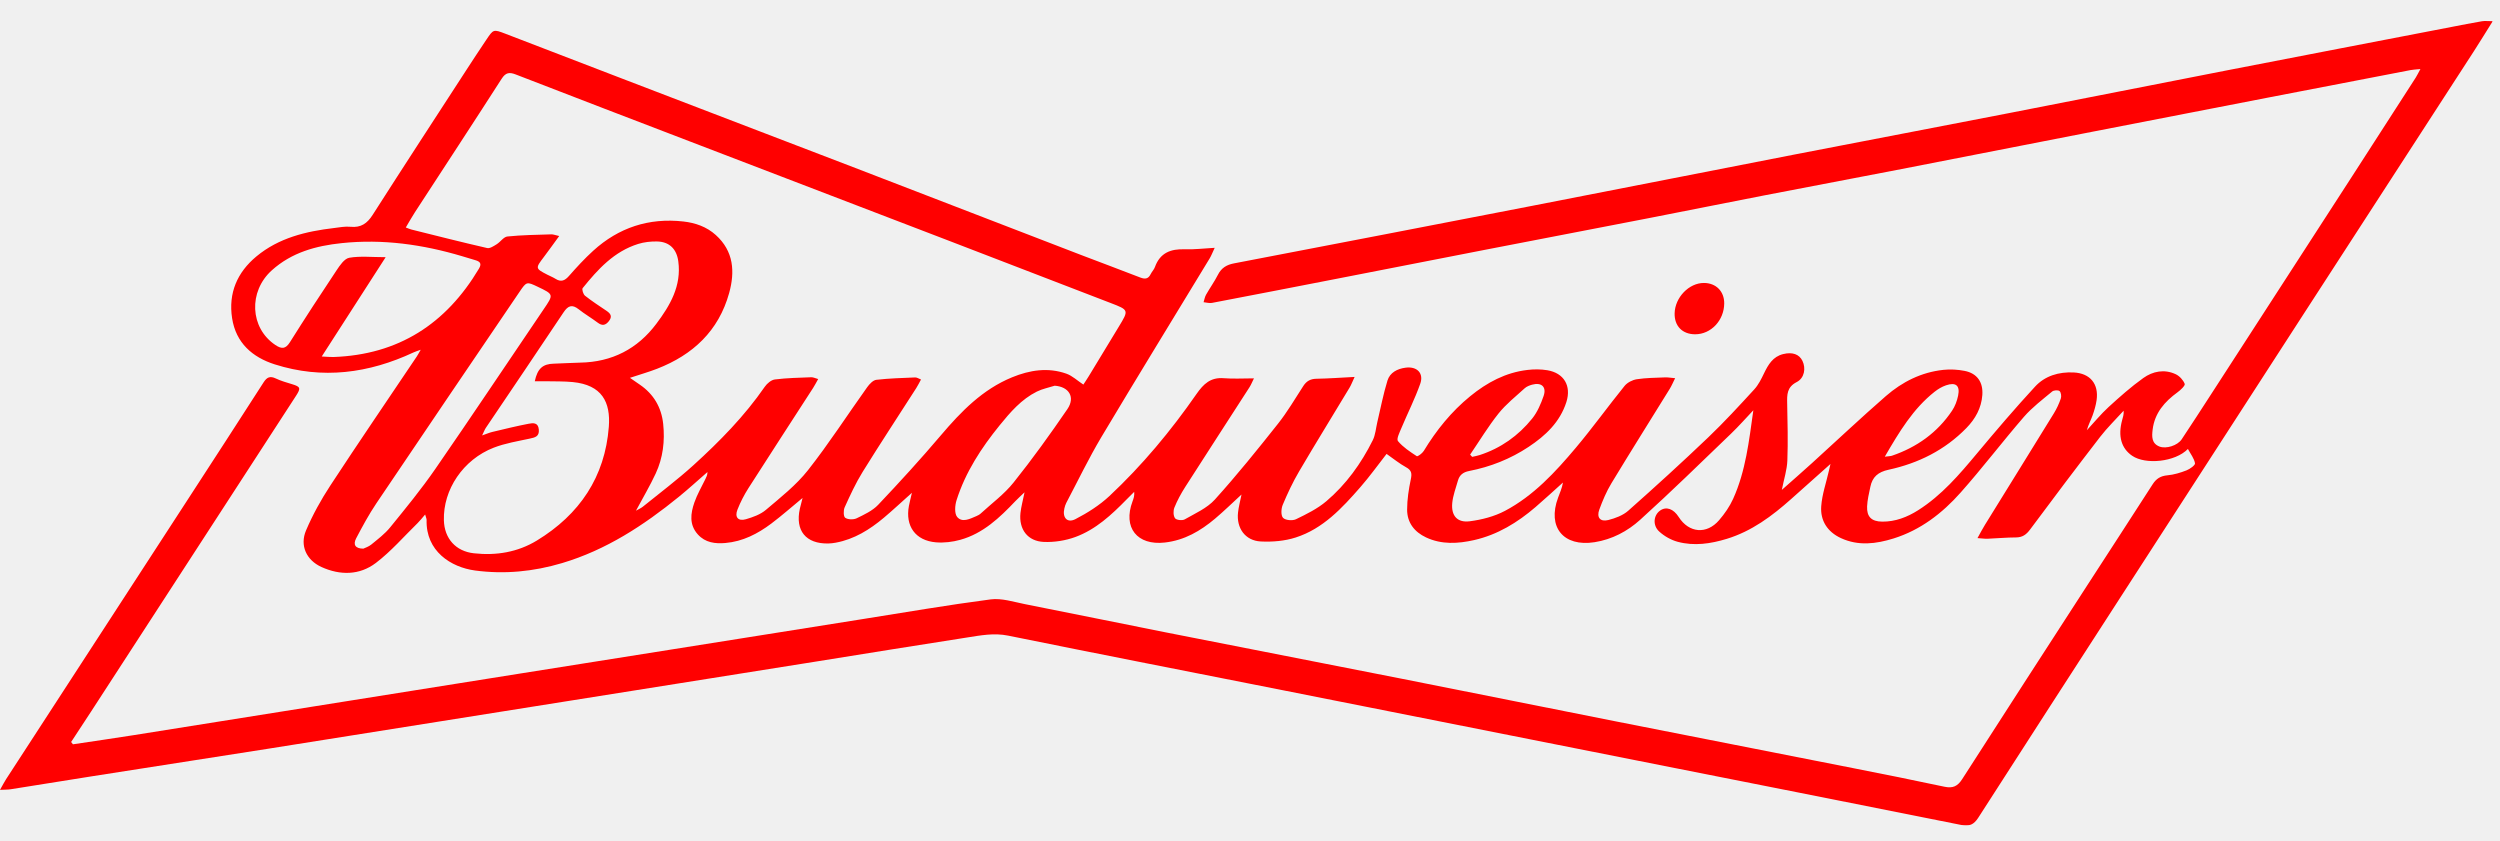
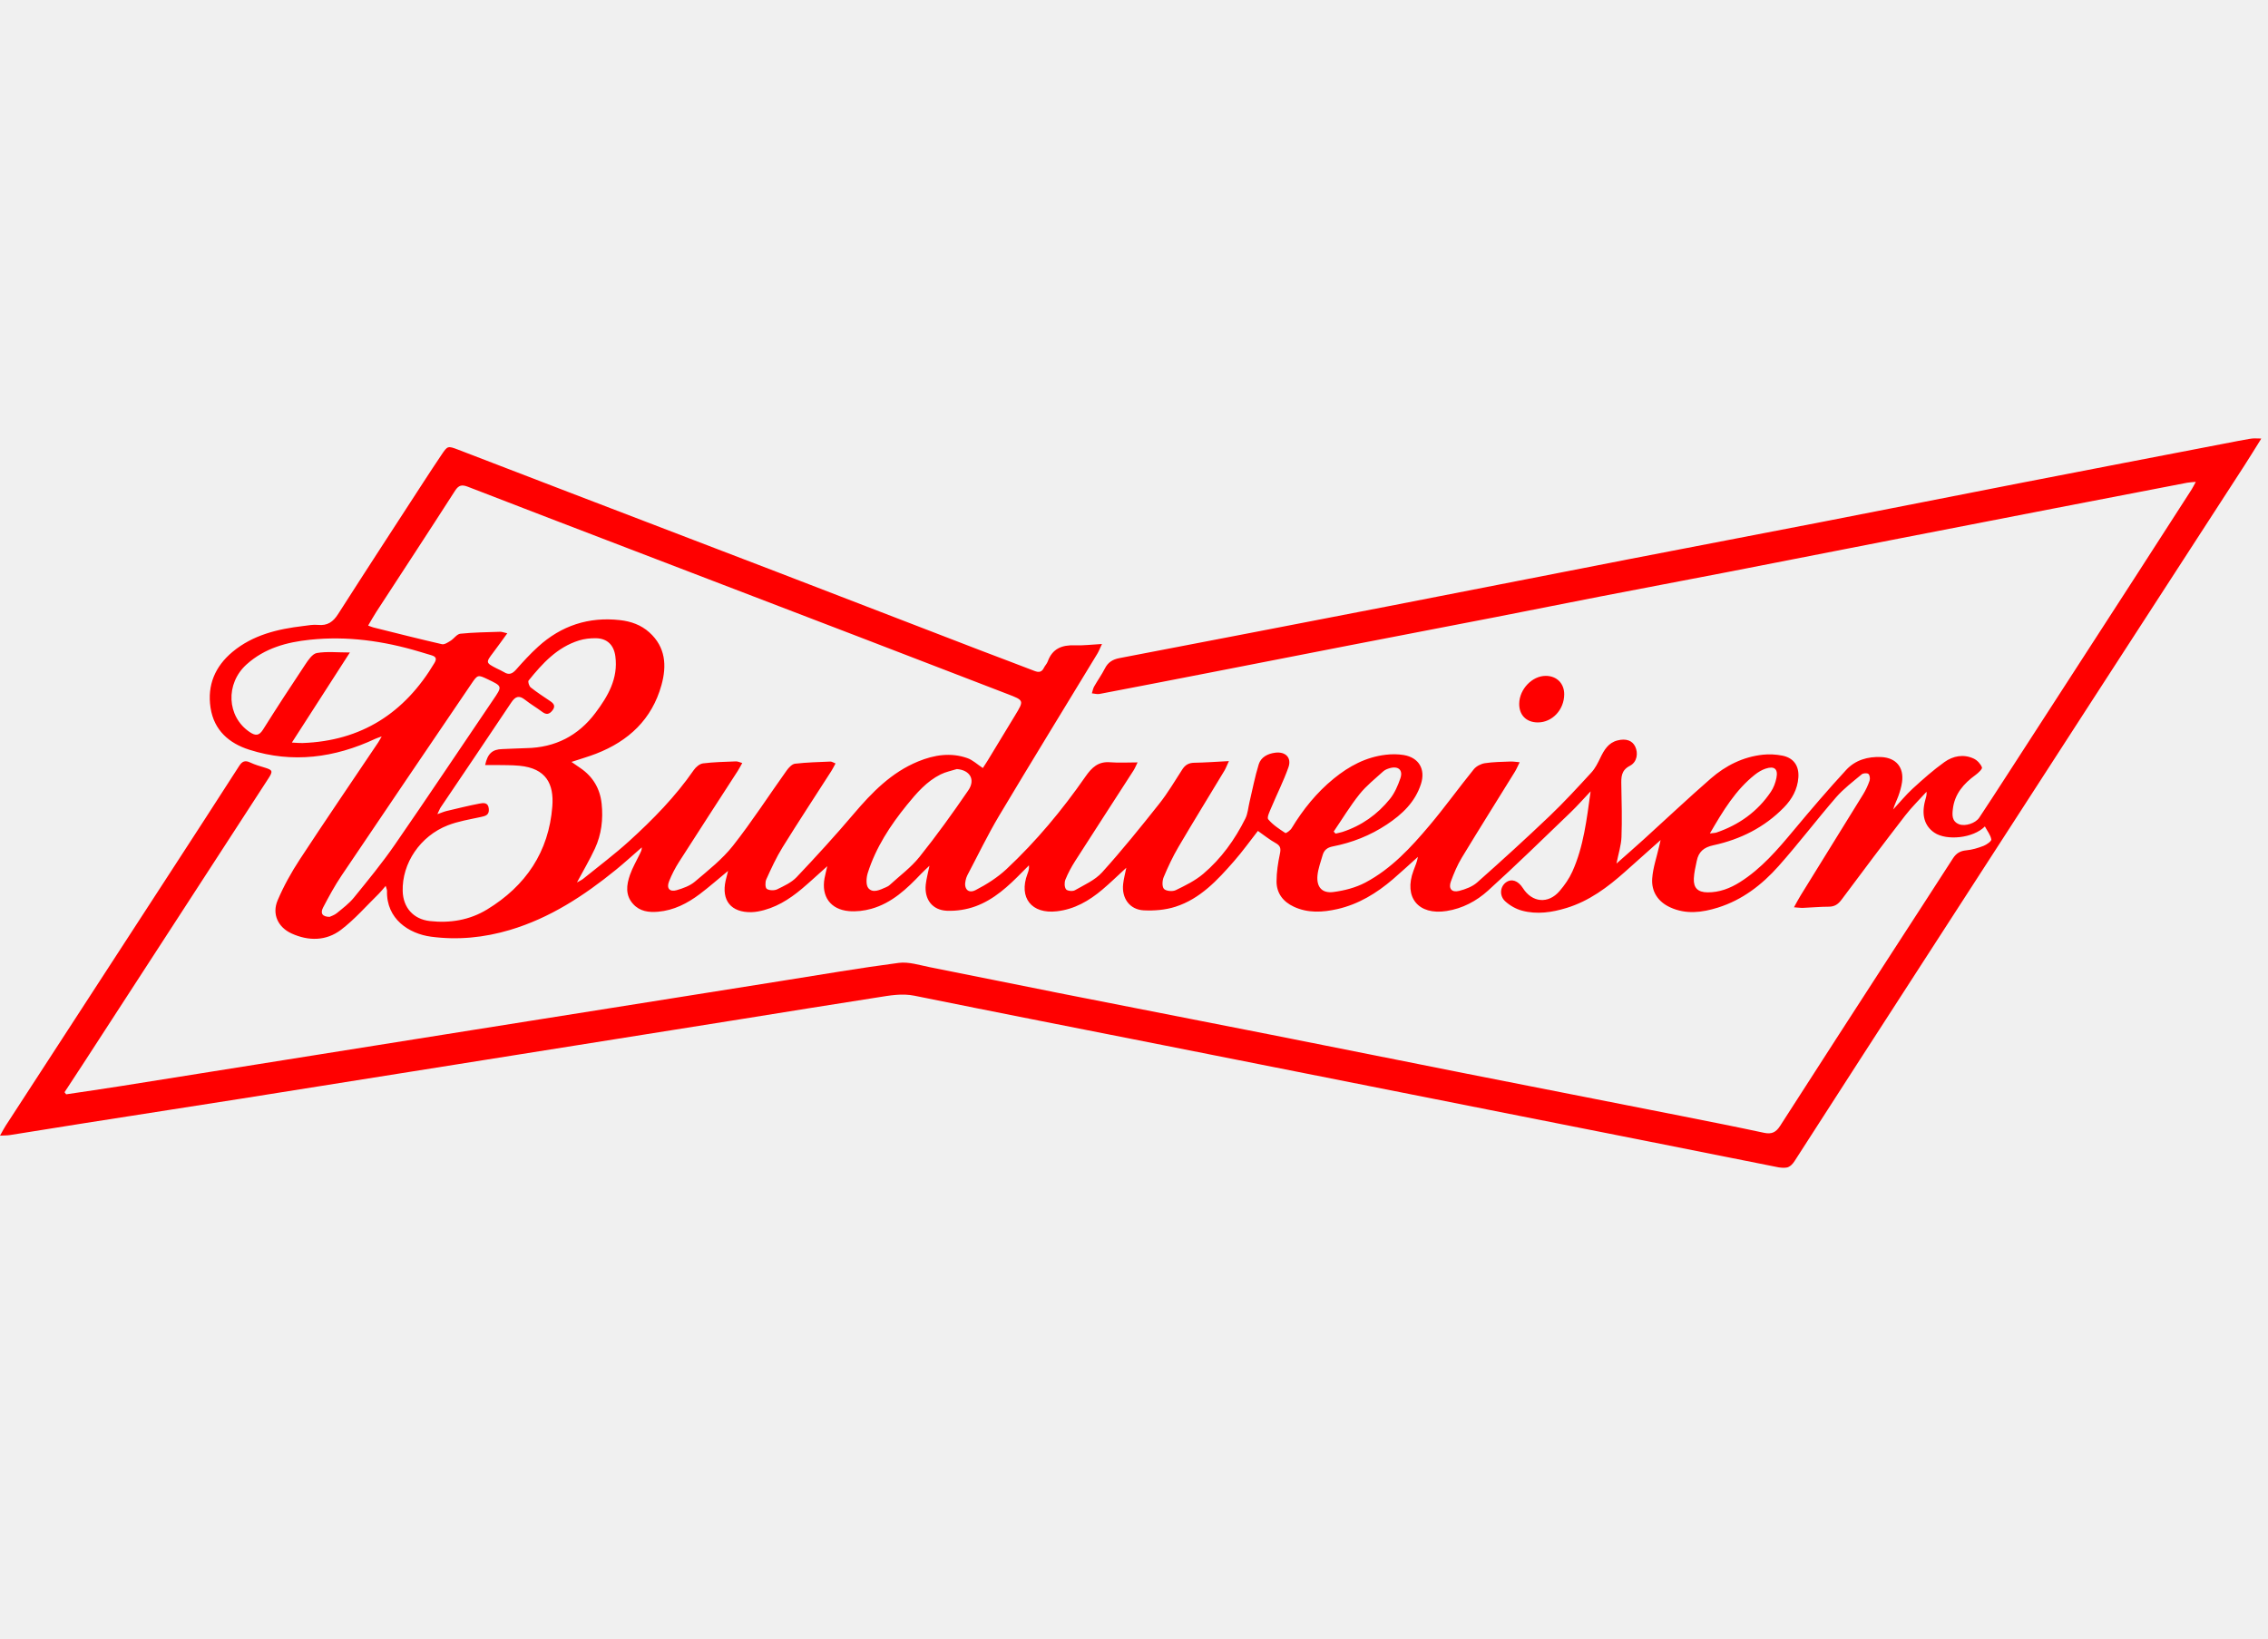
- <svg xmlns="http://www.w3.org/2000/svg" height="40" viewBox="0 0 119 40" width="119">
+ <svg xmlns="http://www.w3.org/2000/svg" height="86" viewBox="0 0 119 86" width="119">
  <mask id="a" fill="#fff">
    <path d="m0 .706h118.654v38.294h-118.654z" fill="#fff" fill-rule="evenodd" />
  </mask>
-   <g fill="#f00" fill-rule="evenodd">
-     <path d="m89.716 21.445c.196-.026.274-.024.345-.048 1.182-.404 2.155-1.096 2.855-2.138.143-.211.24-.472.291-.724.098-.476-.109-.648-.576-.488-.194.066-.382.179-.544.307-1.023.807-1.676 1.897-2.371 3.091m-19.738-.099c.032.036.064.072.097.107.12-.029.243-.049.36-.087 1.006-.327 1.838-.92 2.495-1.734.248-.308.415-.699.546-1.078.15-.434-.103-.661-.55-.537-.124.035-.259.087-.352.172-.425.388-.886.752-1.243 1.198-.494.619-.906 1.303-1.353 1.959m-19.774-3.28c-.285.091-.586.148-.85.28-.736.366-1.262.98-1.769 1.603-.875 1.078-1.629 2.232-2.053 3.566-.079.249-.107.64.032.802.241.28.607.086.911-.044.072-.032.146-.068.203-.12.53-.487 1.125-.924 1.569-1.48.901-1.126 1.745-2.301 2.56-3.492.388-.568.077-1.067-.603-1.115m-32.91 7.756c.081-.04.251-.09.378-.194.314-.258.648-.509.901-.821.739-.909 1.484-1.817 2.148-2.779 1.736-2.511 3.428-5.054 5.143-7.58.497-.729.506-.722-.273-1.094-.515-.245-.529-.247-.854.233-2.276 3.354-4.553 6.707-6.817 10.07-.359.533-.667 1.102-.966 1.672-.16.305-.041.491.34.493m-1.979-9.147c.276.013.416.03.555.025 3.094-.108 5.362-1.576 6.927-4.205.14-.236.061-.334-.159-.401-.214-.065-.429-.129-.643-.193-1.872-.558-3.776-.828-5.731-.622-1.225.128-2.376.441-3.324 1.293-1.124 1.01-1.045 2.741.163 3.553.3.201.488.203.698-.131.722-1.148 1.461-2.284 2.213-3.411.16-.24.377-.566.61-.607.524-.091 1.073-.028 1.734-.028-1.038 1.612-2.009 3.12-3.043 4.727m10.14 1.179c.129-.604.381-.824.9-.837.421-.011.841-.042 1.262-.05 1.512-.026 2.729-.652 3.626-1.851.653-.87 1.202-1.802 1.044-2.971-.078-.585-.424-.935-1.016-.945-.297-.005-.609.029-.892.117-1.148.357-1.921 1.208-2.644 2.104-.046.058.027.294.112.361.329.261.684.49 1.033.726.193.131.273.269.102.485-.164.206-.32.232-.535.069-.294-.221-.615-.407-.903-.635-.314-.247-.506-.172-.718.146-1.225 1.84-2.467 3.668-3.702 5.502-.054.081-.087.177-.176.358.221-.077.349-.134.483-.166.573-.136 1.145-.278 1.723-.389.208-.04.464-.077.494.276.028.333-.179.375-.432.43-.576.125-1.168.22-1.713.431-1.458.565-2.415 2-2.374 3.458.024.868.566 1.473 1.423 1.569 1.064.119 2.087-.049 3.004-.607 2.029-1.235 3.242-3.027 3.424-5.413.09-1.176-.326-1.995-1.722-2.13-.418-.04-.841-.029-1.262-.038-.177-.004-.354 0-.541 0m4.53-.163c.213.147.339.236.468.323.662.451 1.032 1.084 1.115 1.872.085.812-.009 1.612-.355 2.356-.274.59-.608 1.152-.941 1.774.133-.077.24-.121.326-.19.807-.654 1.642-1.279 2.411-1.977 1.248-1.134 2.429-2.336 3.394-3.733.108-.157.308-.326.483-.348.574-.072 1.155-.082 1.733-.105.092-.003.187.048.326.086-.098.173-.161.3-.238.418-1.028 1.592-2.062 3.181-3.083 4.778-.204.32-.381.665-.52 1.017-.144.36.032.567.399.46.336-.098.695-.226.954-.446.7-.594 1.441-1.176 2.003-1.889 1-1.269 1.878-2.635 2.819-3.951.107-.149.277-.332.436-.351.613-.071 1.233-.087 1.851-.113.078-.003.158.055.274.099-.088.159-.148.287-.225.406-.852 1.331-1.722 2.65-2.554 3.993-.33.534-.595 1.111-.855 1.685-.064.142-.06.438.027.498.129.089.392.096.543.024.362-.176.756-.358 1.026-.643 1.021-1.078 2.023-2.175 2.984-3.307.964-1.136 1.985-2.187 3.393-2.763.838-.343 1.706-.481 2.581-.171.282.1.519.329.808.519.086-.133.174-.26.254-.393.48-.787.956-1.576 1.434-2.364.481-.791.481-.791-.39-1.126-2.591-.998-5.182-1.998-7.775-2.993-4.02-1.543-8.04-3.081-12.059-4.623-2.828-1.084-5.656-2.166-8.479-3.261-.31-.12-.483-.096-.677.207-1.365 2.127-2.753 4.239-4.131 6.358-.146.225-.276.461-.429.718.129.047.199.08.272.098 1.199.299 2.397.604 3.601.88.131.03.313-.094.452-.18.18-.112.332-.351.512-.37.694-.071 1.393-.079 2.09-.102.094-.003.19.039.375.08-.273.374-.498.691-.732 1-.406.535-.407.545.171.842.129.066.265.12.387.196.267.169.447.082.643-.141.364-.414.74-.824 1.149-1.195 1.216-1.107 2.656-1.578 4.293-1.394.57.064 1.106.249 1.544.645.855.772.916 1.748.634 2.763-.5 1.8-1.724 2.941-3.432 3.603-.389.151-.792.266-1.29.431m-26.513 17.444c.96-.144 1.921-.282 2.88-.434 3.381-.536 6.761-1.077 10.142-1.617 2.744-.437 5.488-.875 8.231-1.312 3.524-.56 7.048-1.119 10.571-1.68 1.911-.303 3.821-.609 5.732-.912 2.042-.323 4.08-.676 6.128-.943.526-.068 1.091.12 1.63.226 2.235.44 4.465.901 6.699 1.343 3.745.74 7.493 1.468 11.238 2.208 3.409.674 6.816 1.362 10.226 2.037 3.746.742 7.493 1.474 11.238 2.214 1.459.288 2.918.578 4.372.89.397.085.625-.023.844-.366 1.953-3.048 3.922-6.085 5.888-9.125 1.059-1.636 2.123-3.268 3.176-4.907.172-.268.378-.396.701-.426.309-.028.618-.122.909-.235.163-.064.42-.247.405-.337-.038-.23-.207-.438-.337-.682-.61.623-2.012.759-2.651.326-.521-.354-.688-.937-.48-1.699.037-.136.086-.27.071-.448-.375.414-.778.805-1.119 1.246-1.126 1.459-2.235 2.929-3.334 4.409-.184.247-.367.377-.678.377-.447.001-.893.044-1.341.062-.126.006-.253-.014-.485-.03.143-.256.239-.446.352-.626 1.092-1.77 2.192-3.535 3.281-5.307.137-.222.249-.465.334-.712.036-.105.012-.294-.06-.353-.07-.057-.276-.044-.353.021-.462.386-.952.755-1.344 1.206-1.025 1.184-1.974 2.434-3.013 3.604-.873.984-1.909 1.784-3.191 2.184-.83.259-1.675.368-2.507-.017-.642-.298-.985-.831-.937-1.513.04-.568.237-1.124.364-1.685.016-.073.034-.145.077-.332-.68.607-1.274 1.138-1.87 1.668-.911.812-1.879 1.534-3.066 1.897-.765.234-1.552.352-2.336.141-.316-.085-.636-.266-.878-.487-.328-.298-.273-.781.042-1.001.291-.206.632-.086.884.308.486.762 1.33.841 1.923.15.263-.305.503-.651.668-1.017.598-1.321.755-2.755.961-4.214-.353.372-.692.758-1.061 1.113-1.433 1.377-2.853 2.768-4.326 4.1-.603.546-1.336.936-2.172 1.067-1.481.232-2.259-.717-1.735-2.121.086-.231.188-.457.232-.72-.434.389-.861.786-1.303 1.166-.86.739-1.814 1.323-2.93 1.575-.763.172-1.543.22-2.284-.128-.559-.262-.902-.708-.901-1.327.001-.481.076-.967.175-1.438.06-.278.039-.43-.226-.575-.318-.175-.604-.41-.927-.635-.406.518-.802 1.073-1.248 1.583-.87.995-1.775 1.978-3.078 2.396-.522.168-1.111.217-1.664.189-.739-.038-1.164-.636-1.081-1.379.029-.268.101-.531.166-.856-.448.411-.84.796-1.259 1.149-.694.584-1.453 1.03-2.388 1.136-1.32.152-2.009-.71-1.541-1.958.05-.133.098-.266.08-.454-.122.122-.245.243-.366.366-.714.729-1.464 1.427-2.434 1.783-.468.172-1 .255-1.498.235-.776-.031-1.199-.603-1.116-1.379.033-.296.114-.586.194-.983-.188.181-.318.296-.438.422-.749.789-1.535 1.537-2.616 1.838-.373.104-.782.153-1.166.121-.975-.083-1.464-.773-1.284-1.732.034-.179.081-.355.143-.626-.489.436-.904.825-1.338 1.19-.673.564-1.407 1.023-2.29 1.185-.116.021-.235.036-.353.038-1.066.022-1.584-.612-1.353-1.655.034-.149.075-.296.129-.512-.534.441-.995.848-1.485 1.217-.649.488-1.362.857-2.19.927-.485.041-.952-.014-1.307-.405-.423-.467-.348-1.005-.167-1.526.133-.383.344-.739.52-1.106.049-.101.104-.2.102-.341-.453.394-.895.799-1.359 1.177-1.677 1.363-3.464 2.533-5.563 3.158-1.356.403-2.733.54-4.14.352-1.152-.154-2.348-.924-2.307-2.404.001-.061-.031-.123-.069-.262-.144.166-.243.296-.358.409-.656.641-1.264 1.347-1.989 1.898-.776.589-1.702.597-2.592.191-.713-.326-1.037-1.02-.731-1.739.317-.745.716-1.466 1.161-2.144 1.349-2.059 2.738-4.092 4.111-6.136.05-.074.091-.155.188-.321-.171.063-.26.088-.342.127-2.132.996-4.335 1.293-6.605.57-1.063-.338-1.85-1.02-2.032-2.197-.184-1.195.24-2.18 1.158-2.943 1.067-.885 2.356-1.192 3.694-1.351.26-.032.528-.085.786-.059.496.05.793-.16 1.054-.569 1.482-2.319 2.986-4.624 4.484-6.932.307-.475.62-.947.935-1.417.324-.481.329-.489.886-.276 1.932.738 3.858 1.484 5.789 2.225 3.627 1.391 7.255 2.777 10.881 4.17 3.589 1.379 7.175 2.766 10.763 4.148.934.359 1.873.705 2.805 1.068.224.086.377.065.488-.162.057-.118.16-.216.203-.337.244-.677.75-.872 1.422-.847.438.017.881-.041 1.424-.07-.112.237-.163.378-.239.503-1.72 2.836-3.459 5.662-5.159 8.511-.604 1.015-1.117 2.084-1.669 3.131-.043.08-.067.172-.089.261-.104.437.136.71.526.509.575-.297 1.144-.657 1.616-1.097 1.562-1.462 2.928-3.104 4.147-4.859.334-.481.673-.803 1.297-.752.453.037.912.007 1.438.007-.081.164-.135.302-.213.424-1.019 1.583-2.045 3.162-3.06 4.748-.198.31-.376.638-.513.977-.061.149-.056.39.03.509.064.089.346.12.462.054.498-.285 1.062-.532 1.434-.944 1.048-1.16 2.031-2.38 3.002-3.605.449-.565.816-1.196 1.21-1.803.151-.23.337-.336.619-.341.573-.01 1.145-.052 1.821-.087-.113.241-.163.381-.239.507-.801 1.332-1.618 2.653-2.405 3.993-.299.509-.552 1.048-.78 1.593-.075.181-.09.501.017.614.114.118.448.147.615.067.504-.244 1.022-.499 1.445-.857.943-.8 1.66-1.798 2.211-2.904.129-.26.148-.575.217-.865.157-.66.283-1.33.483-1.977.117-.377.466-.559.858-.611.544-.073.881.258.701.767-.253.716-.6 1.399-.894 2.101-.085.205-.247.528-.167.625.24.29.575.508.897.719.042.027.262-.134.332-.249.599-.987 1.313-1.873 2.212-2.606.802-.654 1.687-1.129 2.727-1.25.31-.037.634-.037.941.014.794.132 1.154.743.908 1.516-.306.954-.99 1.598-1.796 2.132-.867.575-1.819.952-2.838 1.15-.283.055-.454.193-.528.457-.099.354-.236.705-.27 1.066-.057.602.237.945.83.869.574-.073 1.172-.228 1.68-.496 1.36-.72 2.396-1.842 3.372-3.003.805-.956 1.535-1.974 2.322-2.946.131-.16.372-.284.58-.316.44-.068.892-.069 1.339-.088.136-.006.275.02.486.038-.105.21-.167.362-.252.5-.927 1.501-1.868 2.994-2.781 4.503-.237.391-.418.822-.576 1.252-.138.375.044.594.428.497.335-.086.699-.221.951-.445 1.289-1.142 2.563-2.303 3.809-3.492.761-.727 1.475-1.505 2.187-2.281.198-.216.336-.496.465-.764.2-.415.424-.797.909-.917.446-.111.768.008.921.323.169.349.099.816-.275 1.009-.468.241-.461.598-.452 1.016.018.907.042 1.815.008 2.721-.016.437-.159.869-.263 1.395.516-.457.985-.865 1.445-1.283 1.17-1.061 2.318-2.148 3.51-3.185.776-.675 1.686-1.132 2.727-1.245.334-.036.687-.017 1.017.048.598.116.888.538.845 1.148-.044.622-.333 1.136-.756 1.57-1.024 1.051-2.29 1.681-3.705 1.987-.506.109-.773.345-.87.817-.064.307-.14.617-.154.928-.021.493.207.721.72.726.623.005 1.185-.211 1.708-.542 1.119-.709 1.963-1.698 2.801-2.703.9-1.079 1.813-2.149 2.766-3.182.474-.515 1.132-.708 1.838-.674.78.038 1.201.542 1.091 1.318-.035.245-.107.489-.19.723-.084.233-.204.453-.274.71.342-.368.66-.761 1.029-1.099.532-.487 1.075-.97 1.66-1.388.452-.323 1.003-.432 1.539-.181.182.085.359.277.43.461.031.079-.195.293-.338.397-.62.45-1.095.993-1.189 1.783-.037.313-.06.652.326.803.315.123.858-.046 1.058-.346.474-.712.939-1.431 1.404-2.15 2.233-3.448 4.464-6.896 6.694-10.346 1.015-1.571 2.027-3.143 3.039-4.715.067-.106.121-.22.226-.412-.212.021-.336.024-.456.047-2.289.44-4.578.881-6.866 1.325-2.766.536-5.531 1.074-8.297 1.613-3.023.59-6.046 1.185-9.07 1.773-2.184.423-4.37.834-6.554 1.258-1.821.353-3.641.722-5.462 1.076-2.598.506-5.197 1.003-7.795 1.507-2.338.455-4.676.915-7.014 1.37-2.003.39-4.004.78-6.008 1.162-.127.024-.267-.021-.4-.033.038-.12.058-.25.118-.356.182-.321.399-.623.566-.951.165-.326.413-.474.763-.541 4.734-.908 9.466-1.821 14.197-2.74 4.175-.812 8.347-1.637 12.522-2.449 3.387-.659 6.776-1.302 10.161-1.962 3.529-.686 7.053-1.388 10.581-2.075 3.502-.682 7.007-1.355 10.51-2.031.479-.093.957-.187 1.437-.269.132-.022.269-.003.509-.003-.334.533-.611.988-.9 1.435-2.705 4.176-5.414 8.351-8.117 12.528-2.883 4.455-5.763 8.911-8.643 13.367-2.279 3.528-4.561 7.054-6.83 10.588-.21.327-.422.42-.81.342-5.112-1.026-10.227-2.033-15.34-3.048-5.645-1.119-11.288-2.242-16.933-3.361-4.365-.866-8.733-1.717-13.094-2.603-.677-.138-1.31-.011-1.955.089-2.394.37-4.785.761-7.176 1.143-2.211.353-4.421.704-6.632 1.056-3.524.561-7.047 1.121-10.571 1.682-2.978.473-5.956.951-8.934 1.421-2.796.441-5.593.873-8.389 1.312-1.274.2-2.548.408-3.822.61-.134.021-.272.016-.508.029.13-.23.204-.377.293-.514 2.882-4.438 5.766-8.875 8.649-13.312 1.205-1.855 2.41-3.71 3.605-5.572.158-.247.309-.314.58-.185.248.118.518.194.781.274.393.12.42.185.185.548-.889 1.37-1.778 2.739-2.667 4.109-2.366 3.644-4.731 7.29-7.097 10.934-.312.481-.629.959-.943 1.439.028.037.057.073.086.11" mask="url(#a)" transform="translate(0 .2939)" />
-     <path d="m80.685 15.912c-.606-.003-.986-.392-.973-.997.017-.756.684-1.449 1.395-1.446.574.001.968.397.966.969-.004.813-.63 1.477-1.388 1.474" />
+   <g fill="#f00" fill-rule="evenodd" transform="translate(0 22)">
+     <path d="m89.716 21.445c.196-.026.274-.024.345-.048 1.182-.404 2.155-1.096 2.855-2.138.143-.211.24-.472.291-.724.098-.476-.109-.648-.576-.488-.194.066-.382.179-.545.307-1.022.807-1.675 1.897-2.37 3.091m-19.738-.099c.032.036.064.072.096.107.121-.029.244-.049.361-.087 1.006-.327 1.838-.92 2.495-1.734.248-.308.415-.699.546-1.078.15-.434-.104-.661-.55-.537-.124.035-.259.087-.352.172-.425.388-.886.752-1.243 1.198-.494.619-.906 1.303-1.353 1.959m-19.775-3.28c-.284.091-.585.148-.849.28-.736.366-1.262.98-1.769 1.603-.875 1.078-1.629 2.232-2.053 3.566-.079.249-.107.64.032.802.241.28.607.086.911-.044.072-.032.146-.068.203-.12.53-.487 1.125-.924 1.569-1.48.901-1.126 1.745-2.301 2.56-3.492.388-.568.076-1.067-.604-1.115m-32.909 7.756c.08-.04.251-.09.377-.194.315-.258.649-.509.902-.821.739-.909 1.484-1.817 2.148-2.779 1.736-2.511 3.428-5.054 5.143-7.58.497-.729.506-.722-.273-1.094-.515-.245-.529-.247-.854.233-2.276 3.354-4.553 6.707-6.817 10.07-.359.533-.667 1.102-.966 1.672-.16.305-.041.491.34.493m-1.979-9.147c.276.013.416.03.555.025 3.094-.108 5.362-1.576 6.927-4.205.14-.236.061-.334-.159-.401-.214-.065-.429-.129-.643-.193-1.872-.558-3.776-.828-5.731-.622-1.225.128-2.376.441-3.324 1.293-1.124 1.01-1.045 2.741.163 3.553.3.201.488.203.698-.131.722-1.148 1.461-2.284 2.213-3.411.16-.24.377-.566.61-.607.524-.091 1.073-.028 1.734-.028-1.038 1.612-2.009 3.12-3.043 4.727m10.14 1.179c.129-.604.381-.824.9-.837.421-.011.841-.042 1.262-.05 1.512-.026 2.729-.652 3.626-1.851.653-.87 1.202-1.802 1.044-2.971-.078-.585-.424-.935-1.016-.945-.297-.005-.609.029-.892.117-1.148.357-1.921 1.208-2.644 2.104-.046.058.027.294.112.361.329.261.684.49 1.033.726.193.131.273.269.102.485-.164.206-.32.232-.535.069-.294-.221-.615-.407-.903-.635-.314-.247-.506-.172-.718.146-1.225 1.84-2.467 3.668-3.702 5.502-.054.081-.087.177-.176.358.221-.077.349-.134.483-.166.573-.136 1.145-.278 1.723-.389.208-.04.464-.077.494.276.028.333-.179.375-.432.43-.576.125-1.168.22-1.713.431-1.458.565-2.415 2-2.374 3.458.024.868.566 1.473 1.423 1.569 1.064.119 2.087-.049 3.004-.607 2.029-1.235 3.242-3.027 3.424-5.413.09-1.176-.326-1.995-1.722-2.13-.418-.04-.841-.029-1.262-.038-.177-.004-.354 0-.541 0m4.53-.163c.213.147.339.236.468.323.662.451 1.032 1.084 1.115 1.872.085.812-.009 1.612-.355 2.356-.274.59-.608 1.152-.941 1.774.133-.077.24-.121.326-.19.807-.654 1.642-1.279 2.411-1.977 1.248-1.134 2.429-2.336 3.394-3.733.108-.157.308-.326.483-.348.573-.072 1.155-.082 1.733-.105.092-.003.187.048.326.086-.098.173-.161.3-.238.418-1.028 1.592-2.063 3.181-3.083 4.778-.204.32-.381.665-.52 1.017-.144.36.032.567.399.46.335-.098.695-.226.954-.446.7-.594 1.441-1.176 2.003-1.889 1-1.269 1.878-2.635 2.819-3.951.107-.149.277-.332.435-.351.613-.071 1.234-.087 1.852-.113.078-.003.158.055.274.099-.088.159-.148.287-.225.406-.852 1.331-1.722 2.65-2.554 3.993-.33.534-.595 1.111-.855 1.685-.064.142-.06.438.027.498.129.089.392.096.543.024.362-.176.756-.358 1.026-.643 1.021-1.078 2.023-2.175 2.984-3.307.964-1.136 1.985-2.187 3.393-2.763.838-.343 1.706-.481 2.581-.171.282.1.519.329.808.519.085-.133.174-.26.254-.393.48-.787.956-1.576 1.434-2.364.481-.791.481-.791-.39-1.126-2.591-.998-5.182-1.998-7.775-2.993-4.02-1.543-8.04-3.081-12.059-4.623-2.828-1.084-5.656-2.166-8.479-3.261-.31-.12-.483-.096-.677.207-1.365 2.127-2.753 4.239-4.131 6.358-.146.225-.276.461-.429.718.129.047.199.08.272.098 1.199.299 2.397.604 3.601.88.131.03.313-.094.452-.18.18-.112.332-.351.512-.37.694-.071 1.393-.079 2.09-.102.094-.003.19.039.374.08-.272.374-.497.691-.731 1-.406.535-.407.545.171.842.129.066.264.12.387.196.266.169.447.082.642-.141.365-.414.741-.824 1.15-1.195 1.216-1.107 2.656-1.578 4.293-1.394.57.064 1.106.249 1.543.645.856.772.917 1.748.635 2.763-.5 1.8-1.724 2.941-3.432 3.603-.389.151-.792.266-1.29.431m-26.513 17.444c.96-.144 1.921-.282 2.88-.434 3.381-.536 6.761-1.077 10.142-1.617 2.744-.437 5.488-.875 8.231-1.312 3.524-.56 7.048-1.119 10.571-1.68 1.911-.303 3.821-.609 5.732-.912 2.042-.323 4.08-.676 6.128-.943.526-.068 1.091.12 1.63.226 2.235.44 4.465.901 6.699 1.343 3.745.74 7.493 1.468 11.238 2.208 3.409.674 6.816 1.362 10.226 2.037 3.746.742 7.493 1.474 11.238 2.214 1.459.288 2.918.578 4.372.89.397.085.625-.023.844-.366 1.953-3.048 3.922-6.085 5.888-9.125 1.059-1.636 2.123-3.268 3.176-4.907.172-.268.378-.396.701-.426.309-.028.618-.122.909-.235.163-.064.42-.247.405-.337-.038-.23-.207-.438-.337-.682-.61.623-2.012.759-2.651.326-.521-.354-.688-.937-.48-1.699.037-.136.086-.27.071-.448-.375.414-.778.805-1.119 1.246-1.126 1.459-2.235 2.929-3.334 4.409-.184.247-.367.377-.678.377-.447.001-.893.044-1.341.062-.126.006-.253-.014-.485-.03.143-.256.239-.446.352-.626 1.092-1.77 2.191-3.535 3.281-5.307.137-.222.249-.465.334-.712.036-.105.012-.294-.06-.353-.07-.057-.276-.044-.353.021-.462.386-.952.755-1.344 1.206-1.025 1.184-1.974 2.434-3.013 3.604-.873.984-1.909 1.784-3.191 2.184-.83.259-1.675.368-2.507-.017-.642-.298-.985-.831-.937-1.513.04-.568.237-1.124.364-1.685.016-.073.034-.145.077-.332-.68.607-1.274 1.138-1.87 1.668-.911.812-1.879 1.534-3.066 1.897-.765.234-1.552.352-2.336.141-.316-.085-.636-.266-.878-.487-.328-.298-.273-.781.042-1.001.291-.206.632-.086.884.308.486.762 1.33.841 1.923.15.263-.305.503-.651.668-1.017.598-1.321.755-2.755.961-4.214-.353.372-.692.758-1.061 1.113-1.433 1.377-2.853 2.768-4.326 4.1-.603.546-1.336.936-2.172 1.067-1.481.232-2.259-.717-1.735-2.121.086-.231.188-.457.232-.72-.434.389-.861.786-1.303 1.166-.86.739-1.814 1.323-2.93 1.575-.763.172-1.543.22-2.284-.128-.559-.262-.902-.708-.901-1.327.001-.481.075-.967.175-1.438.06-.278.039-.43-.226-.575-.318-.175-.604-.41-.927-.635-.406.518-.802 1.073-1.248 1.583-.87.995-1.775 1.978-3.078 2.396-.522.168-1.111.217-1.664.189-.739-.038-1.164-.636-1.081-1.379.029-.268.101-.531.166-.856-.448.411-.84.796-1.259 1.149-.694.584-1.453 1.03-2.388 1.136-1.32.152-2.009-.71-1.541-1.958.05-.133.098-.266.08-.454-.122.122-.245.243-.366.366-.714.729-1.464 1.427-2.434 1.783-.468.172-1 .255-1.498.235-.777-.031-1.199-.603-1.116-1.379.033-.296.114-.586.194-.983-.188.181-.318.296-.438.422-.749.789-1.535 1.537-2.616 1.838-.373.104-.782.153-1.166.121-.975-.083-1.464-.773-1.284-1.732.034-.179.081-.355.143-.626-.489.436-.904.825-1.338 1.19-.673.564-1.407 1.023-2.29 1.185-.116.021-.235.036-.353.038-1.066.022-1.584-.612-1.353-1.655.034-.149.075-.296.129-.512-.534.441-.996.848-1.485 1.217-.649.488-1.362.857-2.19.927-.486.041-.952-.014-1.307-.405-.423-.467-.348-1.005-.167-1.526.133-.383.344-.739.52-1.106.049-.101.104-.2.102-.341-.453.394-.895.799-1.359 1.177-1.677 1.363-3.464 2.533-5.563 3.158-1.356.403-2.733.54-4.14.352-1.152-.154-2.348-.924-2.307-2.404.001-.061-.031-.123-.069-.262-.144.166-.243.296-.358.409-.656.641-1.264 1.347-1.989 1.898-.776.589-1.702.597-2.592.191-.713-.326-1.037-1.02-.731-1.739.317-.745.716-1.466 1.161-2.144 1.349-2.059 2.738-4.092 4.111-6.136.05-.074.091-.155.188-.321-.171.063-.26.088-.342.127-2.132.996-4.335 1.293-6.605.57-1.063-.338-1.85-1.02-2.032-2.197-.184-1.195.24-2.18 1.158-2.943 1.067-.885 2.356-1.192 3.694-1.351.26-.032.528-.085.786-.059.496.05.793-.16 1.054-.569 1.482-2.319 2.986-4.624 4.484-6.932.307-.475.62-.947.935-1.417.324-.481.329-.489.886-.276 1.932.738 3.858 1.484 5.789 2.225 3.627 1.391 7.255 2.777 10.881 4.17 3.589 1.379 7.175 2.766 10.763 4.148.934.359 1.873.705 2.805 1.068.223.086.377.065.488-.162.057-.118.16-.216.203-.337.244-.677.75-.872 1.422-.847.438.017.881-.041 1.424-.07-.112.237-.163.378-.239.503-1.72 2.836-3.459 5.662-5.159 8.511-.604 1.015-1.117 2.084-1.67 3.131-.042.08-.066.172-.088.261-.104.437.136.71.526.509.575-.297 1.144-.657 1.616-1.097 1.562-1.462 2.928-3.104 4.147-4.859.334-.481.672-.803 1.297-.752.453.037.912.007 1.438.007-.081.164-.135.302-.213.424-1.019 1.583-2.045 3.162-3.06 4.748-.198.31-.376.638-.513.977-.061.149-.056.39.03.509.064.089.346.12.462.054.498-.285 1.062-.532 1.434-.944 1.048-1.16 2.031-2.38 3.002-3.605.449-.565.816-1.196 1.21-1.803.151-.23.337-.336.619-.341.573-.01 1.145-.052 1.821-.087-.113.241-.163.381-.239.507-.801 1.332-1.618 2.653-2.405 3.993-.299.509-.552 1.048-.78 1.593-.075.181-.09.501.017.614.114.118.448.147.615.067.504-.244 1.022-.499 1.445-.857.943-.8 1.66-1.798 2.211-2.904.129-.26.148-.575.217-.865.157-.66.283-1.33.483-1.977.117-.377.466-.559.858-.611.544-.073.881.258.701.767-.253.716-.6 1.399-.894 2.101-.085.205-.247.528-.167.625.24.29.575.508.897.719.042.027.262-.134.332-.249.599-.987 1.312-1.873 2.212-2.606.802-.654 1.687-1.129 2.727-1.25.31-.037.634-.037.941.014.794.132 1.154.743.907 1.516-.305.954-.989 1.598-1.795 2.132-.867.575-1.819.952-2.838 1.15-.283.055-.454.193-.528.457-.099.354-.236.705-.27 1.066-.057.602.237.945.83.869.574-.073 1.171-.228 1.68-.496 1.36-.72 2.395-1.842 3.372-3.003.805-.956 1.535-1.974 2.322-2.946.131-.16.372-.284.58-.316.44-.068.892-.069 1.338-.088.137-.006.276.02.487.038-.105.21-.167.362-.252.5-.927 1.501-1.868 2.994-2.781 4.503-.237.391-.418.822-.576 1.252-.138.375.044.594.428.497.335-.086.699-.221.951-.445 1.289-1.142 2.563-2.303 3.809-3.492.761-.727 1.475-1.505 2.187-2.281.198-.216.336-.496.465-.764.2-.415.424-.797.909-.917.446-.111.768.008.921.323.169.349.099.816-.275 1.009-.468.241-.461.598-.452 1.016.018.907.042 1.815.008 2.721-.016.437-.159.869-.263 1.395.516-.457.985-.865 1.445-1.283 1.17-1.061 2.318-2.148 3.51-3.185.776-.675 1.686-1.132 2.727-1.245.334-.036.687-.017 1.017.048.598.116.888.538.845 1.148-.044.622-.333 1.136-.756 1.57-1.024 1.051-2.29 1.681-3.705 1.987-.506.109-.773.345-.87.817-.064.307-.14.617-.154.928-.021.493.207.721.72.726.623.005 1.185-.211 1.708-.542 1.119-.709 1.963-1.698 2.801-2.703.9-1.079 1.813-2.149 2.766-3.182.474-.515 1.132-.708 1.838-.674.78.038 1.201.542 1.091 1.318-.035.245-.107.489-.191.723-.083.233-.203.453-.273.71.342-.368.66-.761 1.029-1.099.532-.487 1.075-.97 1.66-1.388.452-.323 1.003-.432 1.539-.181.182.085.359.277.43.461.031.079-.195.293-.338.397-.62.45-1.095.993-1.189 1.783-.037.313-.06.652.326.803.315.123.858-.046 1.058-.346.474-.712.939-1.431 1.404-2.15 2.233-3.448 4.464-6.896 6.694-10.346 1.015-1.571 2.027-3.143 3.038-4.715.068-.106.122-.22.227-.412-.212.021-.336.024-.456.047-2.289.44-4.578.881-6.866 1.325-2.766.536-5.531 1.074-8.297 1.613-3.023.59-6.046 1.185-9.07 1.773-2.184.423-4.37.834-6.554 1.258-1.821.353-3.641.722-5.462 1.076-2.598.506-5.197 1.003-7.795 1.507-2.338.455-4.676.915-7.015 1.37-2.002.39-4.003.78-6.007 1.162-.127.024-.267-.021-.4-.033.038-.12.058-.25.118-.356.182-.321.399-.623.566-.951.165-.326.413-.474.763-.541 4.734-.908 9.466-1.821 14.197-2.74 4.175-.812 8.347-1.637 12.522-2.449 3.387-.659 6.776-1.302 10.161-1.962 3.529-.686 7.053-1.388 10.581-2.075 3.502-.682 7.007-1.355 10.51-2.031.479-.093.957-.187 1.437-.269.132-.022.269-.003.509-.003-.334.533-.611.988-.9 1.435-2.705 4.176-5.414 8.351-8.117 12.528-2.884 4.455-5.763 8.911-8.643 13.367-2.279 3.528-4.561 7.054-6.83 10.588-.211.327-.422.42-.81.342-5.112-1.026-10.227-2.033-15.34-3.048-5.645-1.119-11.288-2.242-16.933-3.361-4.365-.866-8.733-1.717-13.094-2.603-.677-.138-1.31-.011-1.955.089-2.394.37-4.785.761-7.176 1.143-2.211.353-4.421.704-6.632 1.056-3.524.561-7.047 1.121-10.571 1.682-2.978.473-5.956.951-8.934 1.421-2.796.441-5.593.873-8.389 1.312-1.274.2-2.548.408-3.822.61-.134.021-.272.016-.508.029.13-.23.204-.377.293-.514 2.882-4.438 5.766-8.875 8.649-13.312 1.205-1.855 2.41-3.71 3.605-5.572.158-.247.309-.314.58-.185.248.118.518.194.781.274.393.12.42.185.185.548-.889 1.37-1.778 2.739-2.667 4.109-2.366 3.644-4.731 7.29-7.097 10.934-.312.481-.629.959-.943 1.439.028.037.057.073.086.11" mask="url(#a)" transform="translate(0 .2939)" />
+     <path d="m80.684 15.912c-.605-.003-.985-.392-.972-.997.017-.756.684-1.449 1.395-1.446.574.001.968.397.966.969-.004.813-.63 1.477-1.389 1.474" />
  </g>
</svg>
